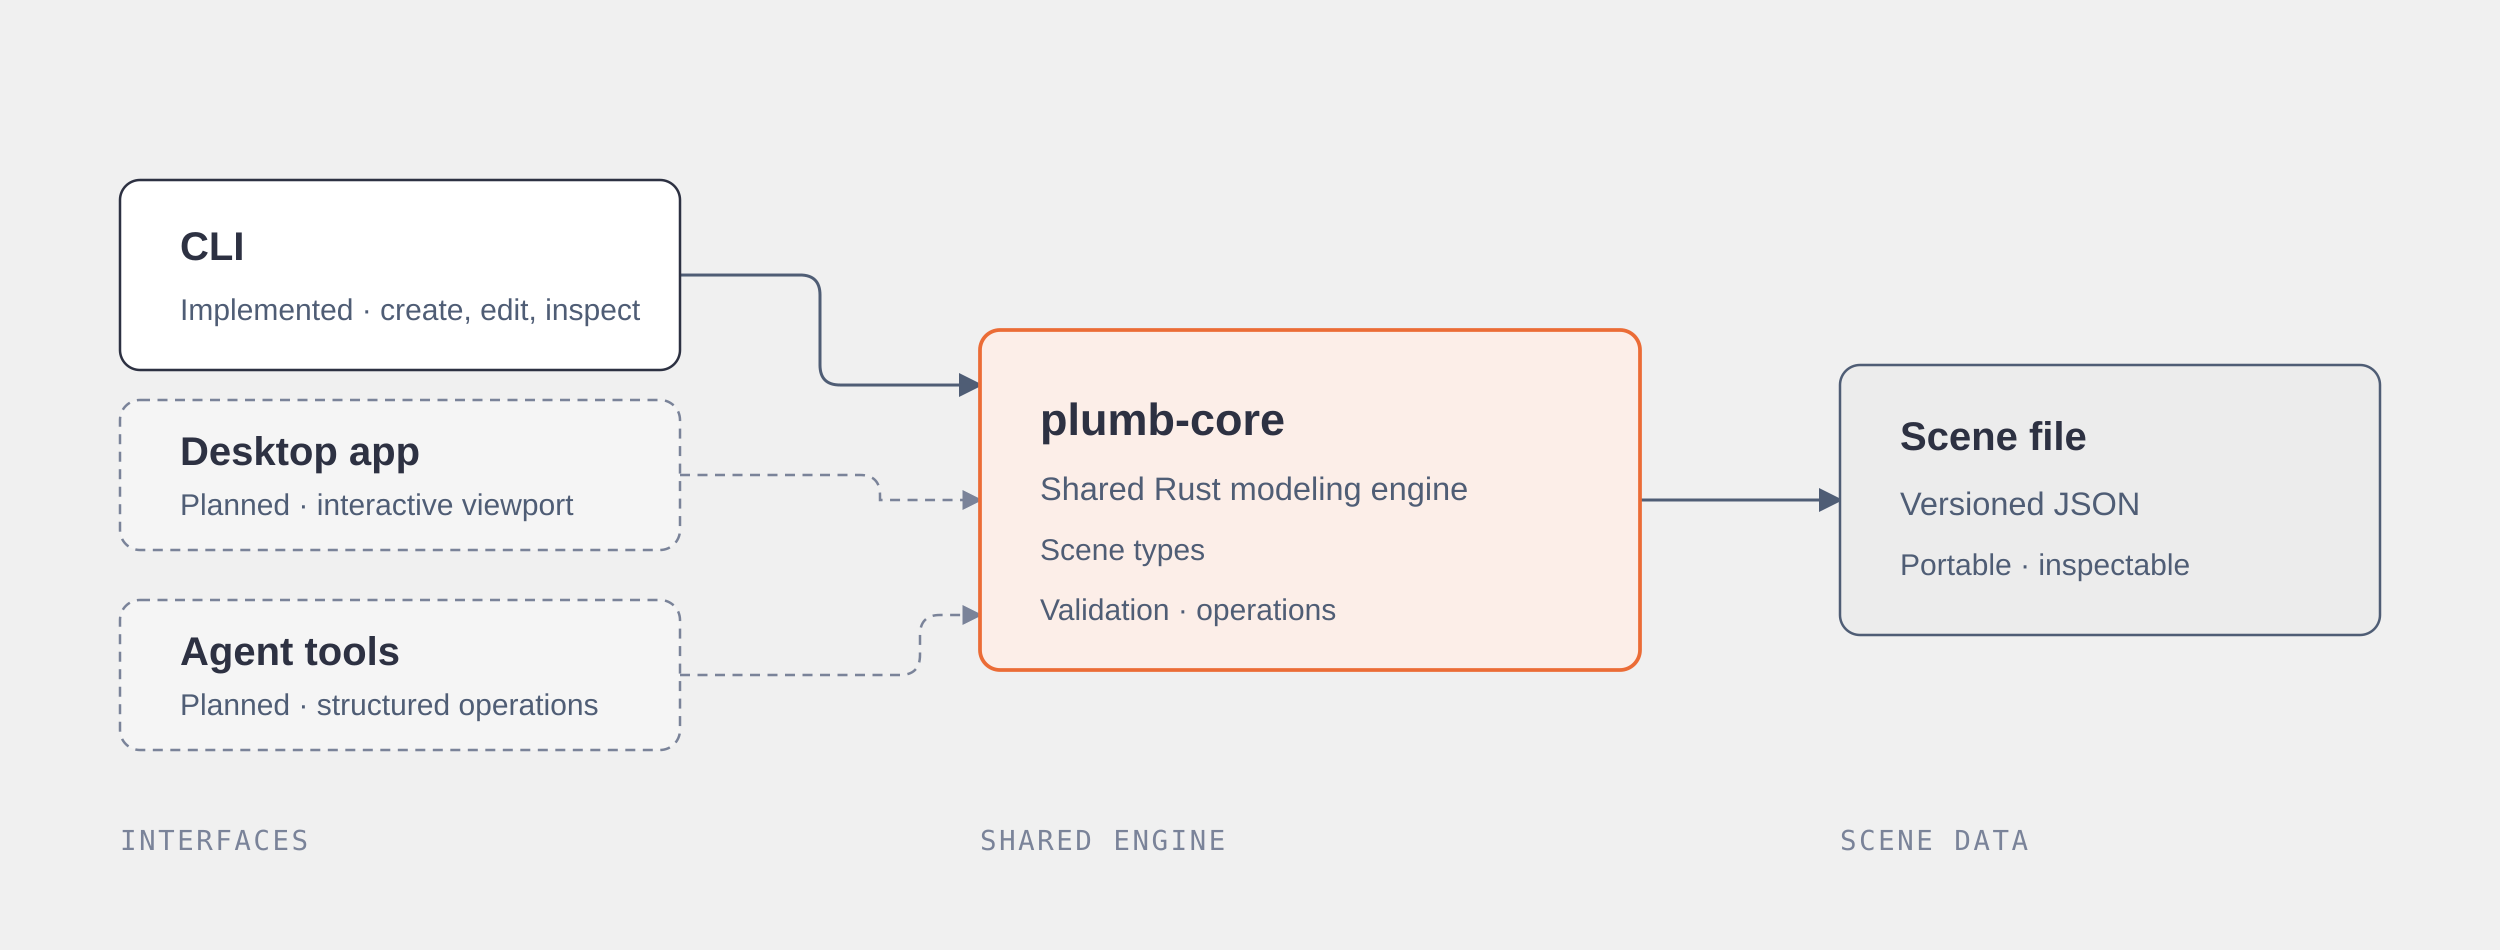
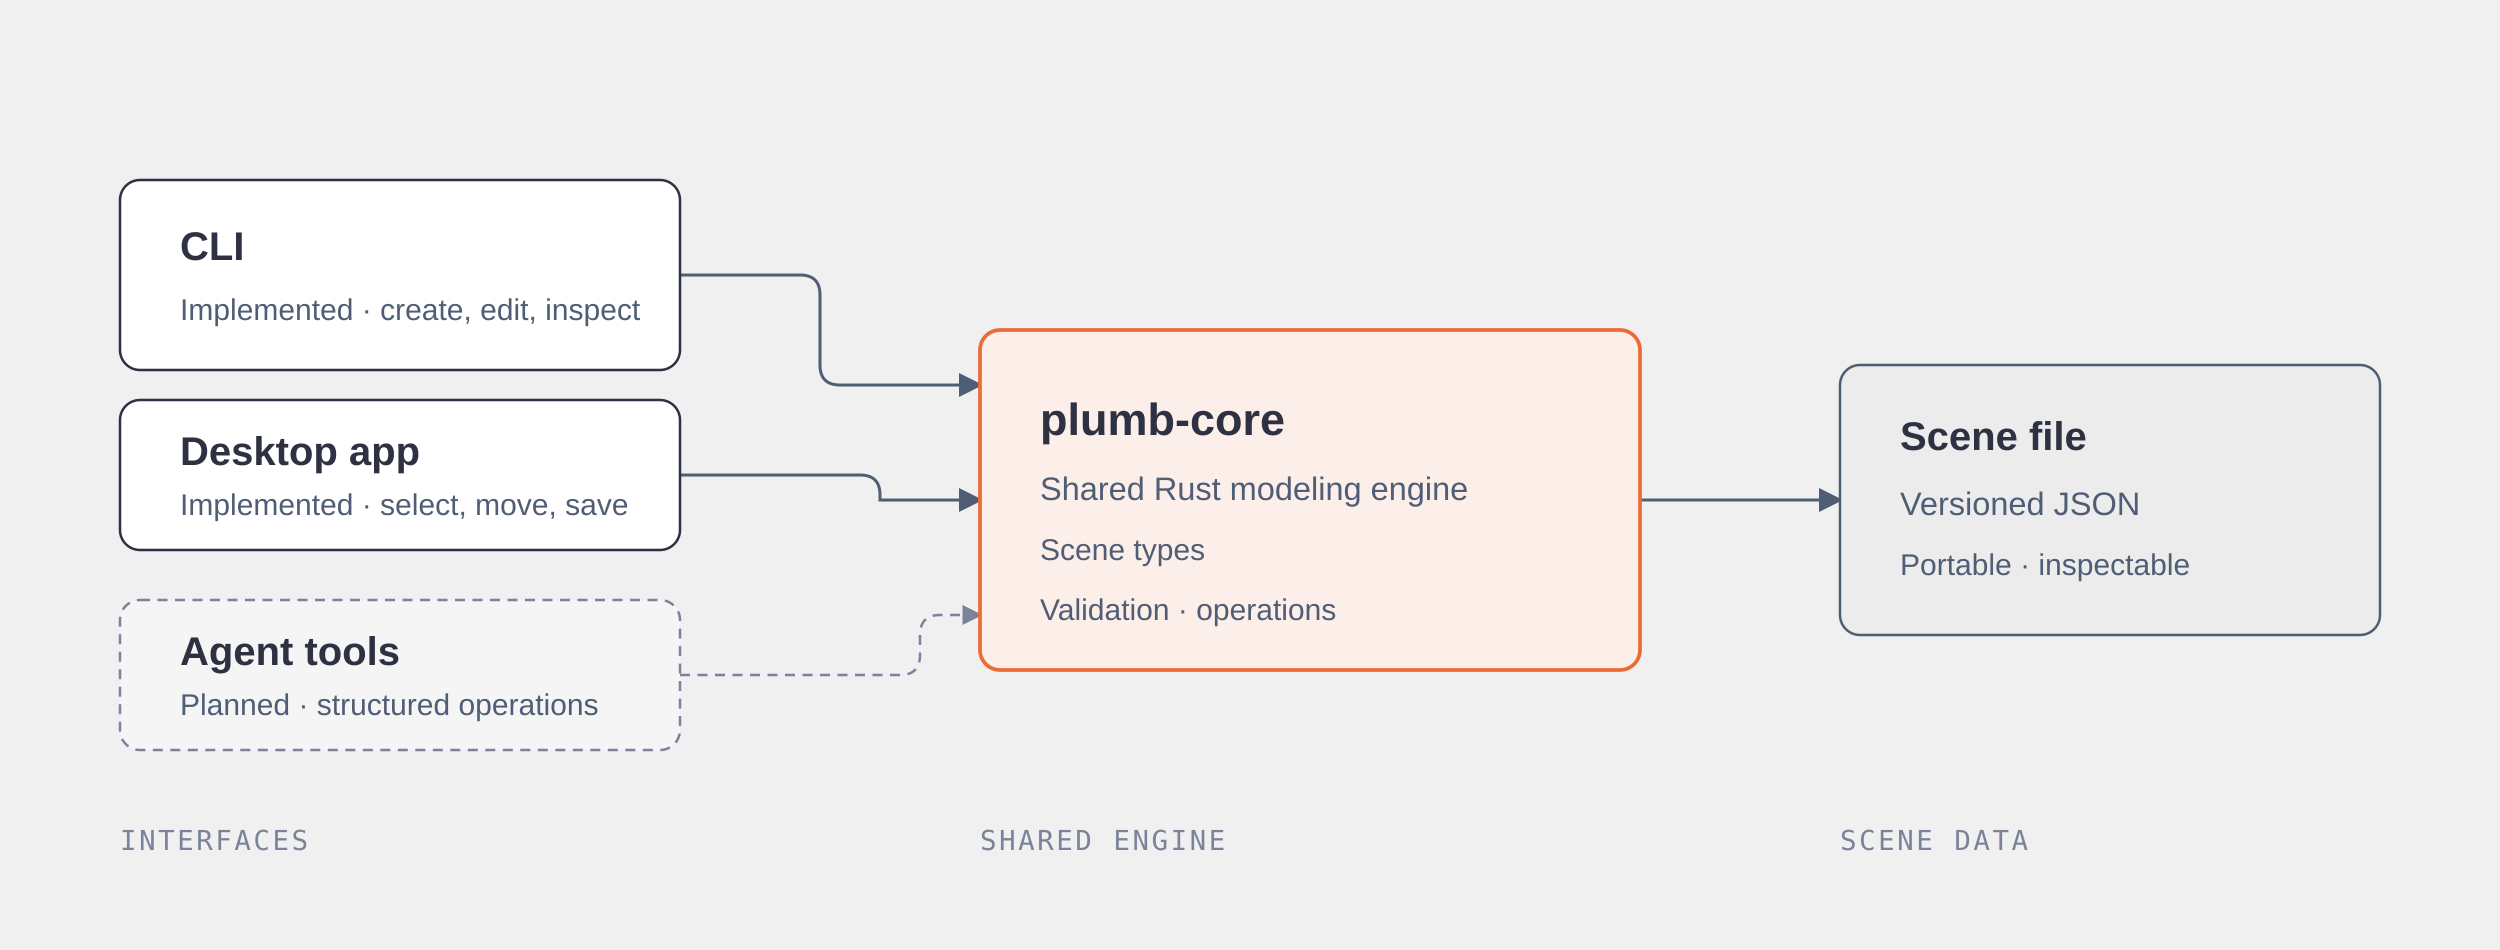
<svg xmlns="http://www.w3.org/2000/svg" viewBox="0 0 1000 380" role="img" aria-labelledby="architecture-title architecture-desc">
  <defs>
    <marker id="arrow" viewBox="0 0 8 8" refX="7" refY="4" markerWidth="8" markerHeight="8" orient="auto">
      <path d="M0 0L8 4L0 8Z" fill="#4f5d75" />
    </marker>
    <marker id="arrow-future" viewBox="0 0 8 8" refX="7" refY="4" markerWidth="8" markerHeight="8" orient="auto">
      <path d="M0 0L8 4L0 8Z" fill="#7a8399" />
    </marker>
  </defs>
  <g fill="none" stroke="#4f5d75" stroke-width="1.2" marker-end="url(#arrow)">
    <path d="M272 110H320Q328 110 328 118V146Q328 154 336 154H392" />
    <path d="M656 200H736" />
  </g>
+   <g fill="none" stroke="#4f5d75" stroke-width="1.2" marker-end="url(#arrow)">
+     <path d="M272 190H344Q352 190 352 198V200H392" />
+   </g>
  <g fill="none" stroke="#7a8399" stroke-width="1" stroke-dasharray="4 3" marker-end="url(#arrow-future)">
-     <path d="M272 190H344Q352 190 352 198V200H392" />
    <path d="M272 270H360Q368 270 368 262V254Q368 246 376 246H392" />
  </g>
  <g font-family="Arial, sans-serif">
    <g>
      <rect x="48" y="72" width="224" height="76" rx="8" fill="#ffffff" stroke="#2d3142" />
      <text x="72" y="104" fill="#2d3142" font-size="16" font-weight="600">CLI</text>
      <text x="72" y="128" fill="#4f5d75" font-size="12">Implemented · create, edit, inspect</text>
    </g>
    <g>
-       <rect x="48" y="160" width="224" height="60" rx="8" fill="#f5f5f5" stroke="#7a8399" stroke-dasharray="4 3" />
+       <rect x="48" y="160" width="224" height="60" rx="8" fill="#ffffff" stroke="#2d3142" />
      <text x="72" y="186" fill="#2d3142" font-size="16" font-weight="600">Desktop app</text>
-       <text x="72" y="206" fill="#4f5d75" font-size="12">Planned · interactive viewport</text>
+       <text x="72" y="206" fill="#4f5d75" font-size="12">Implemented · select, move, save</text>
    </g>
    <g>
      <rect x="48" y="240" width="224" height="60" rx="8" fill="#f5f5f5" stroke="#7a8399" stroke-dasharray="4 3" />
      <text x="72" y="266" fill="#2d3142" font-size="16" font-weight="600">Agent tools</text>
      <text x="72" y="286" fill="#4f5d75" font-size="12">Planned · structured operations</text>
    </g>
    <g>
      <rect x="392" y="132" width="264" height="136" rx="8" fill="#fceee8" stroke="#eb6c36" stroke-width="1.5" />
      <text x="416" y="174" fill="#2d3142" font-size="18" font-weight="600">plumb-core</text>
      <text x="416" y="200" fill="#4f5d75" font-size="13">Shared Rust modeling engine</text>
      <text x="416" y="224" fill="#4f5d75" font-size="12">Scene types</text>
      <text x="416" y="248" fill="#4f5d75" font-size="12">Validation · operations</text>
    </g>
    <g>
      <rect x="736" y="146" width="216" height="108" rx="8" fill="#ececec" stroke="#4f5d75" />
      <text x="760" y="180" fill="#2d3142" font-size="16" font-weight="600">Scene file</text>
      <text x="760" y="206" fill="#4f5d75" font-size="13">Versioned JSON</text>
      <text x="760" y="230" fill="#4f5d75" font-size="12">Portable · inspectable</text>
    </g>
    <text x="48" y="340" fill="#7a8399" font-family="monospace" font-size="11" letter-spacing="1">INTERFACES</text>
    <text x="392" y="340" fill="#7a8399" font-family="monospace" font-size="11" letter-spacing="1">SHARED ENGINE</text>
    <text x="736" y="340" fill="#7a8399" font-family="monospace" font-size="11" letter-spacing="1">SCENE DATA</text>
  </g>
</svg>
